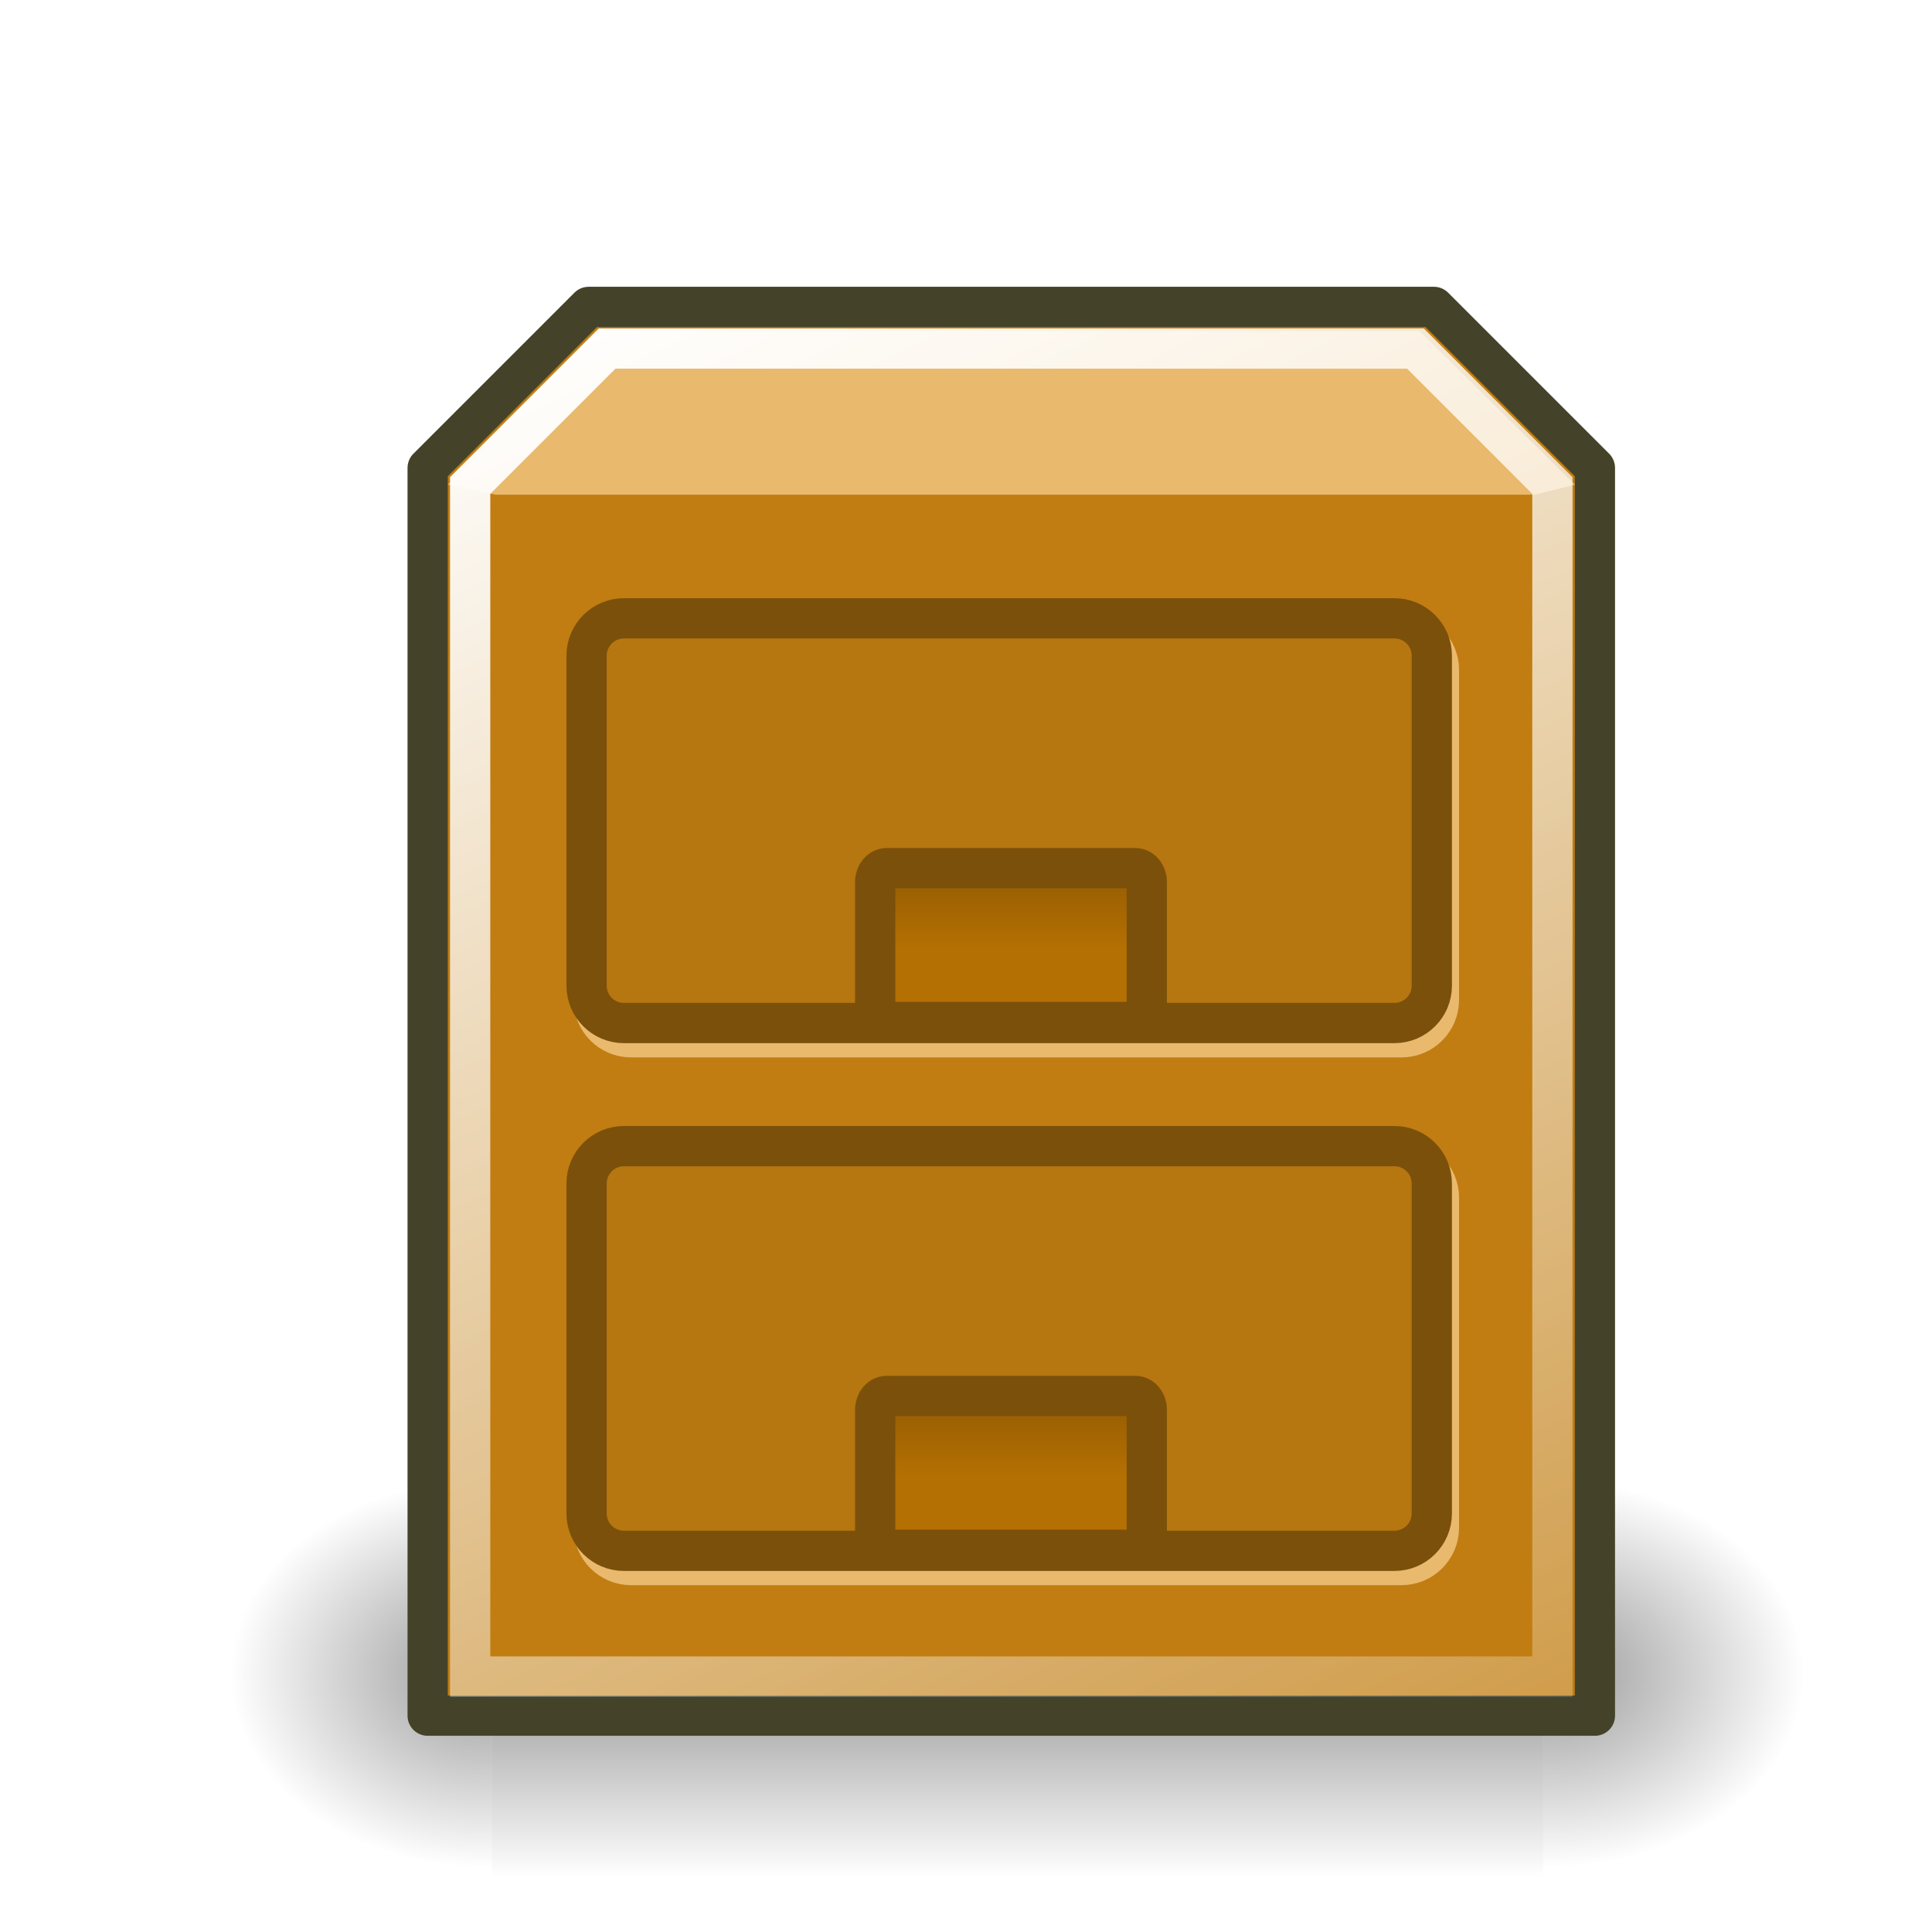
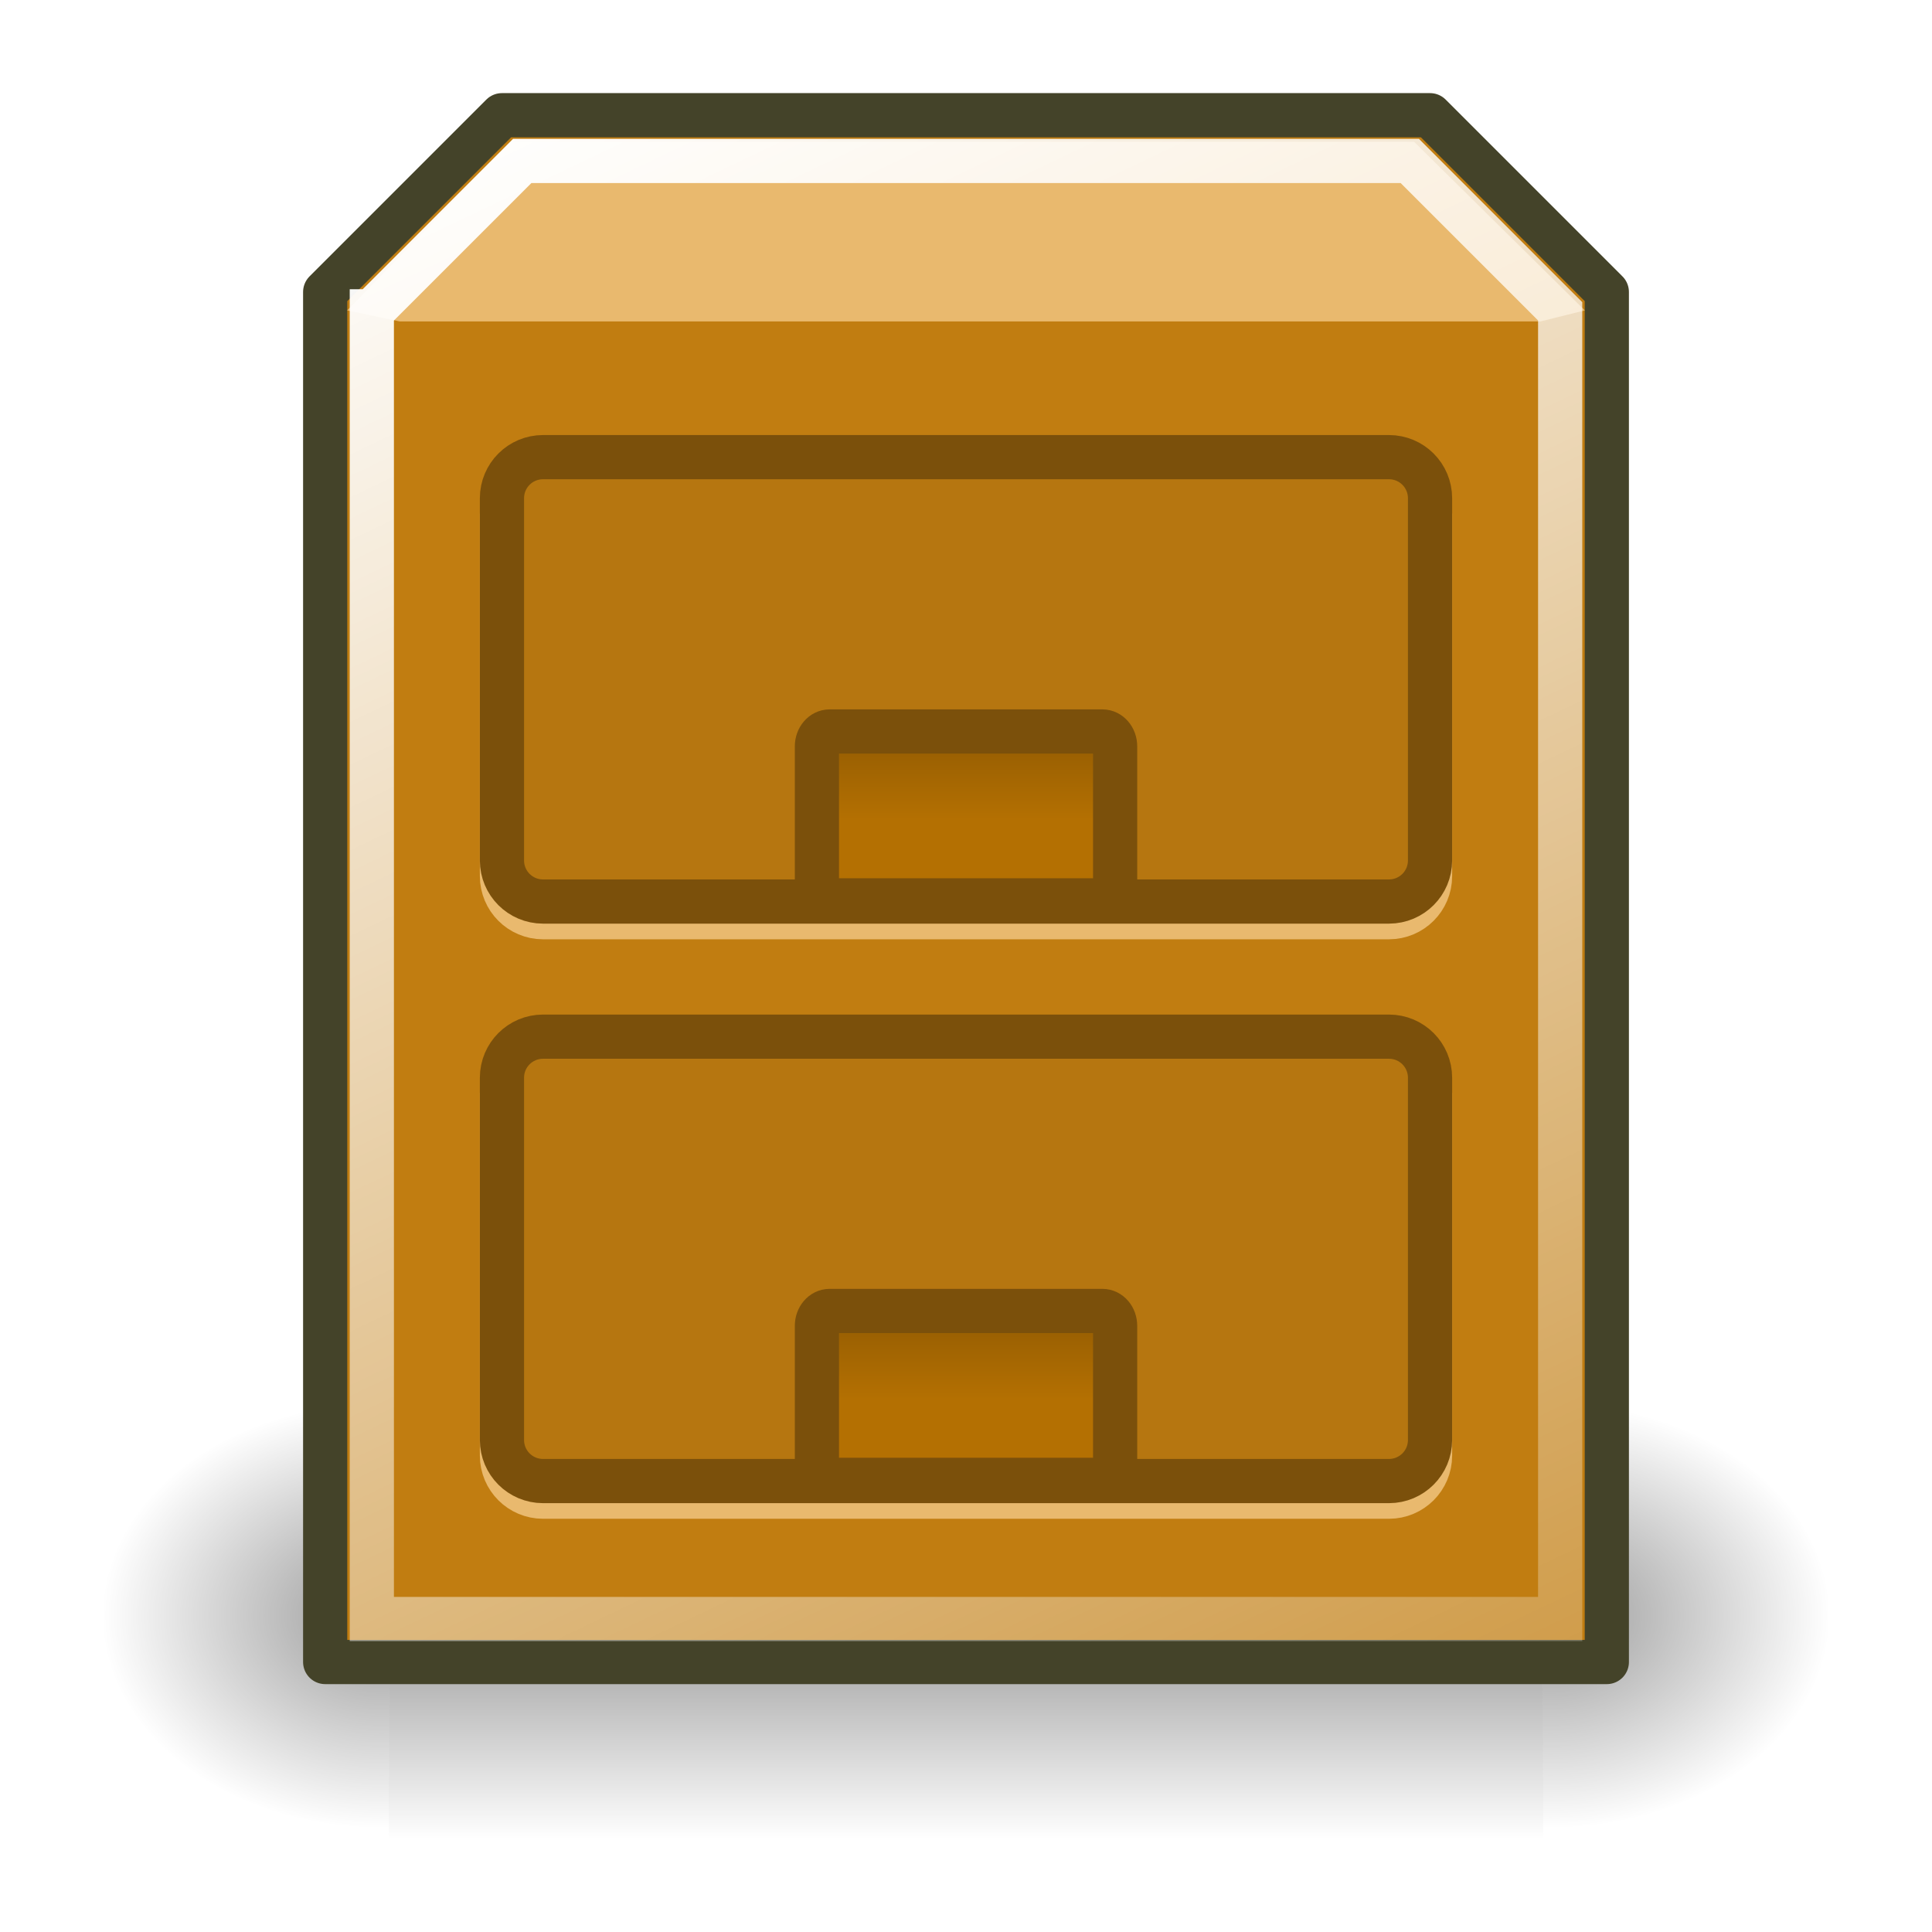
- <svg xmlns="http://www.w3.org/2000/svg" xmlns:xlink="http://www.w3.org/1999/xlink" height="48px" id="svg1288" width="48px">
+ <svg xmlns="http://www.w3.org/2000/svg" xmlns:xlink="http://www.w3.org/1999/xlink" version="1.1" width="48" height="48" id="svg1288">
  <defs id="defs3">
-     <radialGradient cx="605.714" cy="486.648" fx="605.714" fy="486.648" gradientTransform="matrix(-2.774389,0,0,1.969706,112.7623,-872.8854)" gradientUnits="userSpaceOnUse" id="radialGradient5031" r="117.143" xlink:href="#linearGradient5060" />
+     <radialGradient cx="605.714" cy="486.648" r="117.143" fx="605.714" fy="486.648" id="radialGradient5031" xlink:href="#linearGradient5060" gradientUnits="userSpaceOnUse" gradientTransform="matrix(-2.774389,0,0,1.969706,112.7623,-872.8854)" />
    <linearGradient id="linearGradient5060">
-       <stop id="stop5062" offset="0" style="stop-color:black;stop-opacity:1;" />
-       <stop id="stop5064" offset="1" style="stop-color:black;stop-opacity:0;" />
+       <stop id="stop5062" style="stop-color:#000000;stop-opacity:1" offset="0" />
+       <stop id="stop5064" style="stop-color:#000000;stop-opacity:0" offset="1" />
    </linearGradient>
-     <radialGradient cx="605.714" cy="486.648" fx="605.714" fy="486.648" gradientTransform="matrix(2.774389,0,0,1.969706,-1891.633,-872.8854)" gradientUnits="userSpaceOnUse" id="radialGradient5029" r="117.143" xlink:href="#linearGradient5060" />
+     <radialGradient cx="605.714" cy="486.648" r="117.143" fx="605.714" fy="486.648" id="radialGradient5029" xlink:href="#linearGradient5060" gradientUnits="userSpaceOnUse" gradientTransform="matrix(2.774389,0,0,1.969706,-1891.633,-872.8854)" />
    <linearGradient id="linearGradient5048">
-       <stop id="stop5050" offset="0" style="stop-color:black;stop-opacity:0;" />
-       <stop id="stop5056" offset="0.5" style="stop-color:black;stop-opacity:1;" />
-       <stop id="stop5052" offset="1" style="stop-color:black;stop-opacity:0;" />
+       <stop id="stop5050" style="stop-color:#000000;stop-opacity:0" offset="0" />
+       <stop id="stop5056" style="stop-color:#000000;stop-opacity:1" offset="0.5" />
+       <stop id="stop5052" style="stop-color:#000000;stop-opacity:0" offset="1" />
    </linearGradient>
-     <linearGradient gradientTransform="matrix(2.774389,0,0,1.969706,-1892.179,-872.8854)" gradientUnits="userSpaceOnUse" id="linearGradient5027" x1="302.857" x2="302.857" xlink:href="#linearGradient5048" y1="366.648" y2="609.505" />
+     <linearGradient x1="302.857" y1="366.648" x2="302.857" y2="609.505" id="linearGradient5027" xlink:href="#linearGradient5048" gradientUnits="userSpaceOnUse" gradientTransform="matrix(2.774389,0,0,1.969706,-1892.179,-872.8854)" />
    <linearGradient id="linearGradient3085">
-       <stop id="stop3087" offset="0" style="stop-color:#b47002;stop-opacity:1;" />
-       <stop id="stop3089" offset="1" style="stop-color:#6b4301;stop-opacity:1;" />
+       <stop id="stop3087" style="stop-color:#b47002;stop-opacity:1" offset="0" />
+       <stop id="stop3089" style="stop-color:#6b4301;stop-opacity:1" offset="1" />
    </linearGradient>
    <linearGradient id="linearGradient2368">
-       <stop id="stop2370" offset="0" style="stop-color:#ffffff;stop-opacity:1;" />
-       <stop id="stop2372" offset="1" style="stop-color:#ffffff;stop-opacity:0;" />
+       <stop id="stop2370" style="stop-color:#ffffff;stop-opacity:1" offset="0" />
+       <stop id="stop2372" style="stop-color:#ffffff;stop-opacity:0" offset="1" />
    </linearGradient>
    <linearGradient id="linearGradient2182">
-       <stop id="stop2184" offset="0" style="stop-color:#000000;stop-opacity:1;" />
-       <stop id="stop2186" offset="1" style="stop-color:#000000;stop-opacity:0;" />
+       <stop id="stop2184" style="stop-color:#000000;stop-opacity:1" offset="0" />
+       <stop id="stop2186" style="stop-color:#000000;stop-opacity:0" offset="1" />
    </linearGradient>
-     <radialGradient cx="25.357" cy="36.5" fx="25.357" fy="36.5" gradientTransform="matrix(1,0,0,0.5,-3.881442e-16,18.25)" gradientUnits="userSpaceOnUse" id="radialGradient2188" r="14.714" xlink:href="#linearGradient2182" />
-     <linearGradient gradientUnits="userSpaceOnUse" id="linearGradient2374" x1="14.681" x2="38.694" xlink:href="#linearGradient2368" y1="7.219" y2="57.469" />
-     <linearGradient gradientUnits="userSpaceOnUse" id="linearGradient3091" x1="25.25" x2="25.25" xlink:href="#linearGradient3085" y1="23.568" y2="19.169" />
-     <linearGradient gradientTransform="translate(0,13.11256)" gradientUnits="userSpaceOnUse" id="linearGradient3095" x1="25.25" x2="25.25" xlink:href="#linearGradient3085" y1="23.568" y2="19.169" />
+     <radialGradient cx="25.357" cy="36.5" r="14.714" fx="25.357" fy="36.5" id="radialGradient2188" xlink:href="#linearGradient2182" gradientUnits="userSpaceOnUse" gradientTransform="matrix(1,0,0,0.5,0,18.25)" />
+     <linearGradient x1="14.681" y1="7.219" x2="38.694" y2="57.469" id="linearGradient2374" xlink:href="#linearGradient2368" gradientUnits="userSpaceOnUse" gradientTransform="matrix(1.097996,0,0,1.097996,-3.58714,-4.569277)" />
+     <linearGradient x1="25.25" y1="23.568" x2="25.25" y2="19.169" id="linearGradient3091" xlink:href="#linearGradient3085" gradientUnits="userSpaceOnUse" gradientTransform="matrix(1.097996,0,0,1.097996,-3.578822,-4.569277)" />
+     <linearGradient x1="25.25" y1="23.568" x2="25.25" y2="19.169" id="linearGradient3095" xlink:href="#linearGradient3085" gradientUnits="userSpaceOnUse" gradientTransform="matrix(1.097996,0,0,1.097996,-3.578822,9.828262)" />
+     <linearGradient x1="302.857" y1="366.648" x2="302.857" y2="609.505" id="linearGradient3200" xlink:href="#linearGradient5048" gradientUnits="userSpaceOnUse" gradientTransform="matrix(2.774389,0,0,1.969706,-1892.179,-872.8854)" />
+     <radialGradient cx="605.714" cy="486.648" r="117.143" fx="605.714" fy="486.648" id="radialGradient3202" xlink:href="#linearGradient5060" gradientUnits="userSpaceOnUse" gradientTransform="matrix(2.774389,0,0,1.969706,-1891.633,-872.8854)" />
+     <radialGradient cx="605.714" cy="486.648" r="117.143" fx="605.714" fy="486.648" id="radialGradient3204" xlink:href="#linearGradient5060" gradientUnits="userSpaceOnUse" gradientTransform="matrix(-2.774389,0,0,1.969706,112.7623,-872.8854)" />
+     <linearGradient x1="14.681" y1="7.219" x2="38.694" y2="57.469" id="linearGradient3206" xlink:href="#linearGradient2368" gradientUnits="userSpaceOnUse" gradientTransform="matrix(1.097996,0,0,1.097996,-3.58714,-4.569277)" />
+     <linearGradient x1="25.25" y1="23.568" x2="25.25" y2="19.169" id="linearGradient3208" xlink:href="#linearGradient3085" gradientUnits="userSpaceOnUse" gradientTransform="matrix(1.097996,0,0,1.097996,-3.578822,-4.569277)" />
+     <linearGradient x1="25.25" y1="23.568" x2="25.25" y2="19.169" id="linearGradient3210" xlink:href="#linearGradient3085" gradientUnits="userSpaceOnUse" gradientTransform="matrix(1.097996,0,0,1.097996,-3.578822,9.828262)" />
  </defs>
  <g id="layer1">
-     <g id="g5022" transform="matrix(1.949531e-2,0,0,2.086758e-2,42.61888,39.78964)">
-       <rect height="478.357" id="rect4173" style="opacity:0.402;color:black;fill:url(#linearGradient5027);fill-opacity:1;fill-rule:nonzero;stroke:none;stroke-width:1;stroke-linecap:round;stroke-linejoin:miter;marker:none;marker-start:none;marker-mid:none;marker-end:none;stroke-miterlimit:4;stroke-dasharray:none;stroke-dashoffset:0;stroke-opacity:1;visibility:visible;display:inline;overflow:visible" width="1339.633" x="-1559.252" y="-150.697" />
-       <path d="M -219.619,-150.68 C -219.619,-150.68 -219.619,327.65 -219.619,327.65 C -76.745,328.551 125.781,220.481 125.781,88.454 C 125.781,-43.572 -33.655,-150.68 -219.619,-150.68 z " id="path5058" style="opacity:0.402;color:black;fill:url(#radialGradient5029);fill-opacity:1;fill-rule:nonzero;stroke:none;stroke-width:1;stroke-linecap:round;stroke-linejoin:miter;marker:none;marker-start:none;marker-mid:none;marker-end:none;stroke-miterlimit:4;stroke-dasharray:none;stroke-dashoffset:0;stroke-opacity:1;visibility:visible;display:inline;overflow:visible" />
-       <path d="M -1559.252,-150.68 C -1559.252,-150.68 -1559.252,327.65 -1559.252,327.65 C -1702.127,328.551 -1904.652,220.481 -1904.652,88.454 C -1904.652,-43.572 -1745.216,-150.68 -1559.252,-150.68 z " id="path5018" style="opacity:0.402;color:black;fill:url(#radialGradient5031);fill-opacity:1;fill-rule:nonzero;stroke:none;stroke-width:1;stroke-linecap:round;stroke-linejoin:miter;marker:none;marker-start:none;marker-mid:none;marker-end:none;stroke-miterlimit:4;stroke-dasharray:none;stroke-dashoffset:0;stroke-opacity:1;visibility:visible;display:inline;overflow:visible" />
+     <g transform="translate(2.7180945e-8,-0.9405314)" id="g3185">
+       <g transform="matrix(0.02140577,0,0,0.02291252,43.03905,39.11959)" id="g5022">
+         <rect width="1339.633" height="478.357" x="-1559.252" y="-150.697" id="rect4173" style="opacity:0.402;color:#000000;fill:url(#linearGradient3200);fill-opacity:1;fill-rule:nonzero;stroke:none;stroke-width:1;marker:none;visibility:visible;display:inline;overflow:visible" />
+         <path d="m -219.619,-150.68 c 0,0 0,478.331 0,478.331 142.874,0.9 345.4,-107.17 345.4,-239.196 0,-132.027 -159.437,-239.135 -345.4,-239.135 z" id="path5058" style="opacity:0.402;color:#000000;fill:url(#radialGradient3202);fill-opacity:1;fill-rule:nonzero;stroke:none;stroke-width:1;marker:none;visibility:visible;display:inline;overflow:visible" />
+         <path d="m -1559.252,-150.68 c 0,0 0,478.331 0,478.331 -142.874,0.9 -345.4,-107.17 -345.4,-239.196 0,-132.027 159.437,-239.135 345.4,-239.135 z" id="path5018" style="opacity:0.402;color:#000000;fill:url(#radialGradient3204);fill-opacity:1;fill-rule:nonzero;stroke:none;stroke-width:1;marker:none;visibility:visible;display:inline;overflow:visible" />
+       </g>
+       <path d="m 8.079,8.195 0,34.038 31.842,0 0,-34.038 -4.392,-4.392 -23.058,0 -4.392,4.392 z" id="path1414" style="fill:#c17d11;fill-opacity:1;fill-rule:evenodd;stroke:#444329;stroke-width:1.098px;stroke-linecap:round;stroke-linejoin:round;stroke-opacity:1" />
+       <path d="m 12.714,4.462 -4.088,4.19 1.305,0.274 28.344,0 1.099,-0.274 -4.242,-4.19 -22.419,0 z" id="path2380" style="fill:#e9b96e;fill-opacity:1;fill-rule:evenodd;stroke:none" />
+       <rect width="23.058" height="11.041" rx="1.02" ry="1.02" x="12.471" y="27.084" id="rect3083" style="color:#000000;fill:#e9b96e;fill-opacity:1;fill-rule:evenodd;stroke:#e9b96e;stroke-width:1.098px;stroke-linecap:round;stroke-linejoin:round;stroke-miterlimit:4;stroke-opacity:1;stroke-dasharray:none;stroke-dashoffset:0;marker:none;visibility:visible;display:inline;overflow:visible;font-family:Bitstream Vera Sans" />
+       <rect width="23.058" height="11.041" rx="1.02" ry="1.02" x="12.471" y="26.696" id="rect1416" style="color:#000000;fill:#b67610;fill-opacity:1;fill-rule:evenodd;stroke:#7b500b;stroke-width:1.098px;stroke-linecap:round;stroke-linejoin:round;stroke-miterlimit:4;stroke-opacity:1;stroke-dasharray:none;stroke-dashoffset:0;marker:none;visibility:visible;display:inline;overflow:visible;font-family:Bitstream Vera Sans" />
+       <path d="m 9.238,8.675 0,32.49 29.524,0 0,-32.49 -3.736,-3.736 -22.051,0 -3.736,3.736 z" id="path2358" style="fill:none;stroke:url(#linearGradient3206);stroke-width:1.098;stroke-linecap:butt;stroke-linejoin:miter;stroke-miterlimit:4;stroke-opacity:1;stroke-dasharray:none" />
+       <rect width="23.058" height="11.041" rx="1.02" ry="1.02" x="12.471" y="12.687" id="rect3081" style="color:#000000;fill:#e9b96e;fill-opacity:1;fill-rule:evenodd;stroke:#e9b96e;stroke-width:1.098px;stroke-linecap:round;stroke-linejoin:round;stroke-miterlimit:4;stroke-opacity:1;stroke-dasharray:none;stroke-dashoffset:0;marker:none;visibility:visible;display:inline;overflow:visible;font-family:Bitstream Vera Sans" />
+       <rect width="23.058" height="11.041" rx="1.02" ry="1.02" x="12.471" y="12.298" id="rect3077" style="color:#000000;fill:#b67610;fill-opacity:1;fill-rule:evenodd;stroke:#7b500b;stroke-width:1.098px;stroke-linecap:round;stroke-linejoin:round;stroke-miterlimit:4;stroke-opacity:1;stroke-dasharray:none;stroke-dashoffset:0;marker:none;visibility:visible;display:inline;overflow:visible;font-family:Bitstream Vera Sans" />
+       <rect width="7.409" height="4.196" rx="0.315" ry="0.37" x="20.296" y="19.114" id="rect3079" style="color:#000000;fill:url(#linearGradient3208);fill-opacity:1;fill-rule:evenodd;stroke:#7b500b;stroke-width:1.098px;stroke-linecap:round;stroke-linejoin:round;stroke-miterlimit:4;stroke-opacity:1;stroke-dasharray:none;stroke-dashoffset:0;marker:none;visibility:visible;display:inline;overflow:visible;font-family:Bitstream Vera Sans" />
+       <rect width="7.409" height="4.196" rx="0.315" ry="0.37" x="20.296" y="33.511" id="rect3093" style="color:#000000;fill:url(#linearGradient3210);fill-opacity:1;fill-rule:evenodd;stroke:#7b500b;stroke-width:1.098px;stroke-linecap:round;stroke-linejoin:round;stroke-miterlimit:4;stroke-opacity:1;stroke-dasharray:none;stroke-dashoffset:0;marker:none;visibility:visible;display:inline;overflow:visible;font-family:Bitstream Vera Sans" />
    </g>
-     <path d="M 10.625,11.625 L 10.625,42.625 L 39.625,42.625 L 39.625,11.625 L 35.625,7.625 L 14.625,7.625 L 10.625,11.625 z " id="path1414" style="stroke-opacity:1;stroke-linejoin:round;stroke-linecap:round;stroke-width:1px;stroke:#444329;fill-rule:evenodd;fill-opacity:1.0;fill:#c17d11" />
-     <path d="M 14.849,8.225 L 11.126,12.041 L 12.315,12.291 L 38.129,12.291 L 39.13,12.041 L 35.267,8.225 L 14.849,8.225 z " id="path2380" style="stroke-opacity:1;stroke-linejoin:miter;stroke-linecap:butt;stroke-width:1px;stroke:none;fill-rule:evenodd;fill-opacity:1;fill:#e9b96e" />
-     <rect height="10.055" id="rect3083" rx="0.929" ry="0.929" style="opacity:1;color:#000000;fill:#e9b96e;fill-opacity:1;fill-rule:evenodd;stroke:#e9b96e;stroke-width:1px;stroke-linecap:round;stroke-linejoin:round;marker:none;marker-start:none;marker-mid:none;marker-end:none;stroke-miterlimit:4;stroke-dasharray:none;stroke-dashoffset:0;stroke-opacity:1;visibility:visible;display:inline;overflow:visible;font-family:Bitstream Vera Sans" width="21" x="14.75" y="28.828" />
-     <rect height="10.055" id="rect1416" rx="0.929" ry="0.929" style="opacity:1;color:#000000;fill:#b67610;fill-opacity:1;fill-rule:evenodd;stroke:#7b500b;stroke-width:1px;stroke-linecap:round;stroke-linejoin:round;marker:none;marker-start:none;marker-mid:none;marker-end:none;stroke-miterlimit:4;stroke-dasharray:none;stroke-dashoffset:0;stroke-opacity:1;visibility:visible;display:inline;overflow:visible;font-family:Bitstream Vera Sans" width="21" x="14.573" y="28.475" />
-     <path d="M 11.681,12.062 L 11.681,41.653 L 38.569,41.653 L 38.569,12.062 L 35.167,8.66 L 15.083,8.66 L 11.681,12.062 z " id="path2358" style="stroke-opacity:1;stroke-linejoin:miter;stroke-linecap:butt;stroke-width:1;stroke:url(#linearGradient2374);fill-rule:evenodd;fill-opacity:1.0;fill:none;stroke-dasharray:none;stroke-miterlimit:4" />
-     <rect height="10.055" id="rect3081" rx="0.929" ry="0.929" style="opacity:1;color:#000000;fill:#e9b96e;fill-opacity:1;fill-rule:evenodd;stroke:#e9b96e;stroke-width:1px;stroke-linecap:round;stroke-linejoin:round;marker:none;marker-start:none;marker-mid:none;marker-end:none;stroke-miterlimit:4;stroke-dasharray:none;stroke-dashoffset:0;stroke-opacity:1;visibility:visible;display:inline;overflow:visible;font-family:Bitstream Vera Sans" width="21" x="14.75" y="15.716" />
-     <rect height="10.055" id="rect3077" rx="0.929" ry="0.929" style="font-family:Bitstream Vera Sans;overflow:visible;display:inline;visibility:visible;stroke-opacity:1;stroke-dashoffset:0;stroke-dasharray:none;stroke-miterlimit:4;marker-end:none;marker-mid:none;marker-start:none;marker:none;stroke-linejoin:round;stroke-linecap:round;stroke-width:1px;stroke:#7b500b;fill-rule:evenodd;fill-opacity:1;fill:#b67610;color:#000000;opacity:1" width="21" x="14.573" y="15.362" />
-     <rect height="3.822" id="rect3079" rx="0.287" ry="0.337" style="opacity:1;color:#000000;fill:url(#linearGradient3091);fill-opacity:1;fill-rule:evenodd;stroke:#7b500b;stroke-width:1px;stroke-linecap:round;stroke-linejoin:round;marker:none;marker-start:none;marker-mid:none;marker-end:none;stroke-miterlimit:4;stroke-dasharray:none;stroke-dashoffset:0;stroke-opacity:1;visibility:visible;display:inline;overflow:visible;font-family:Bitstream Vera Sans" width="6.747" x="21.744" y="21.569" />
-     <rect height="3.822" id="rect3093" rx="0.287" ry="0.337" style="opacity:1;color:#000000;fill:url(#linearGradient3095);fill-opacity:1;fill-rule:evenodd;stroke:#7b500b;stroke-width:1px;stroke-linecap:round;stroke-linejoin:round;marker:none;marker-start:none;marker-mid:none;marker-end:none;stroke-miterlimit:4;stroke-dasharray:none;stroke-dashoffset:0;stroke-opacity:1;visibility:visible;display:inline;overflow:visible;font-family:Bitstream Vera Sans" width="6.747" x="21.744" y="34.682" />
  </g>
</svg>
